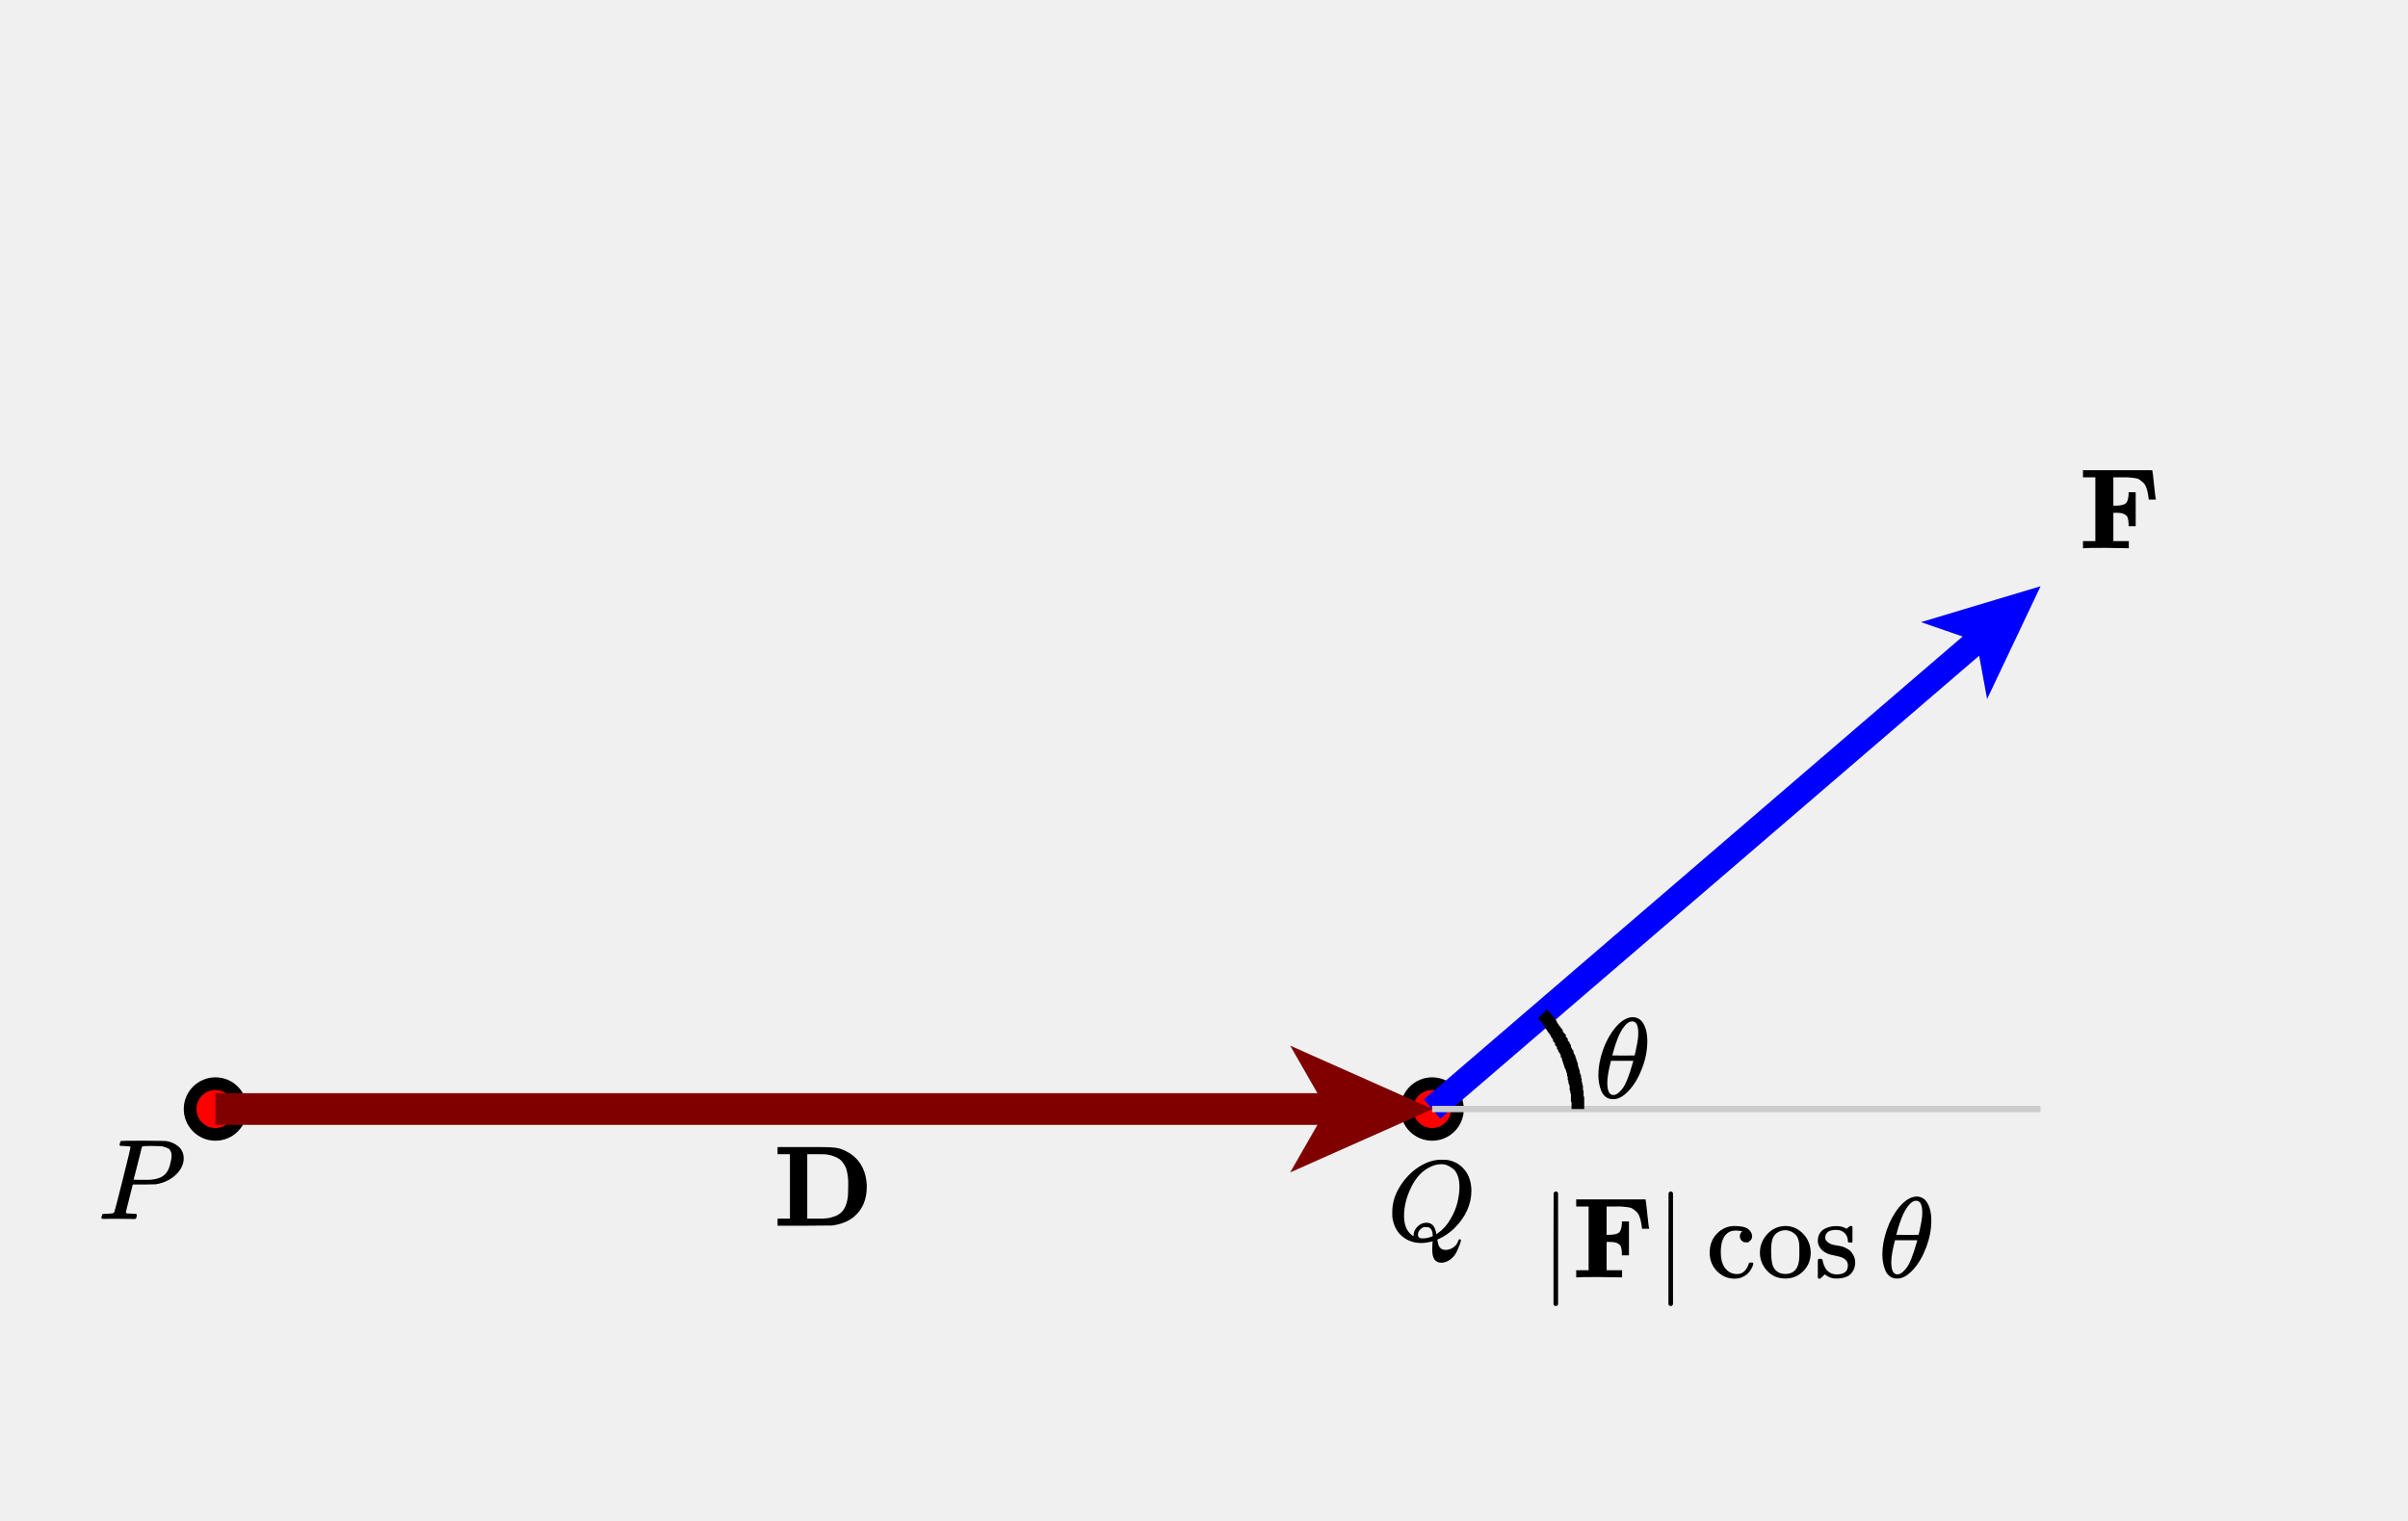
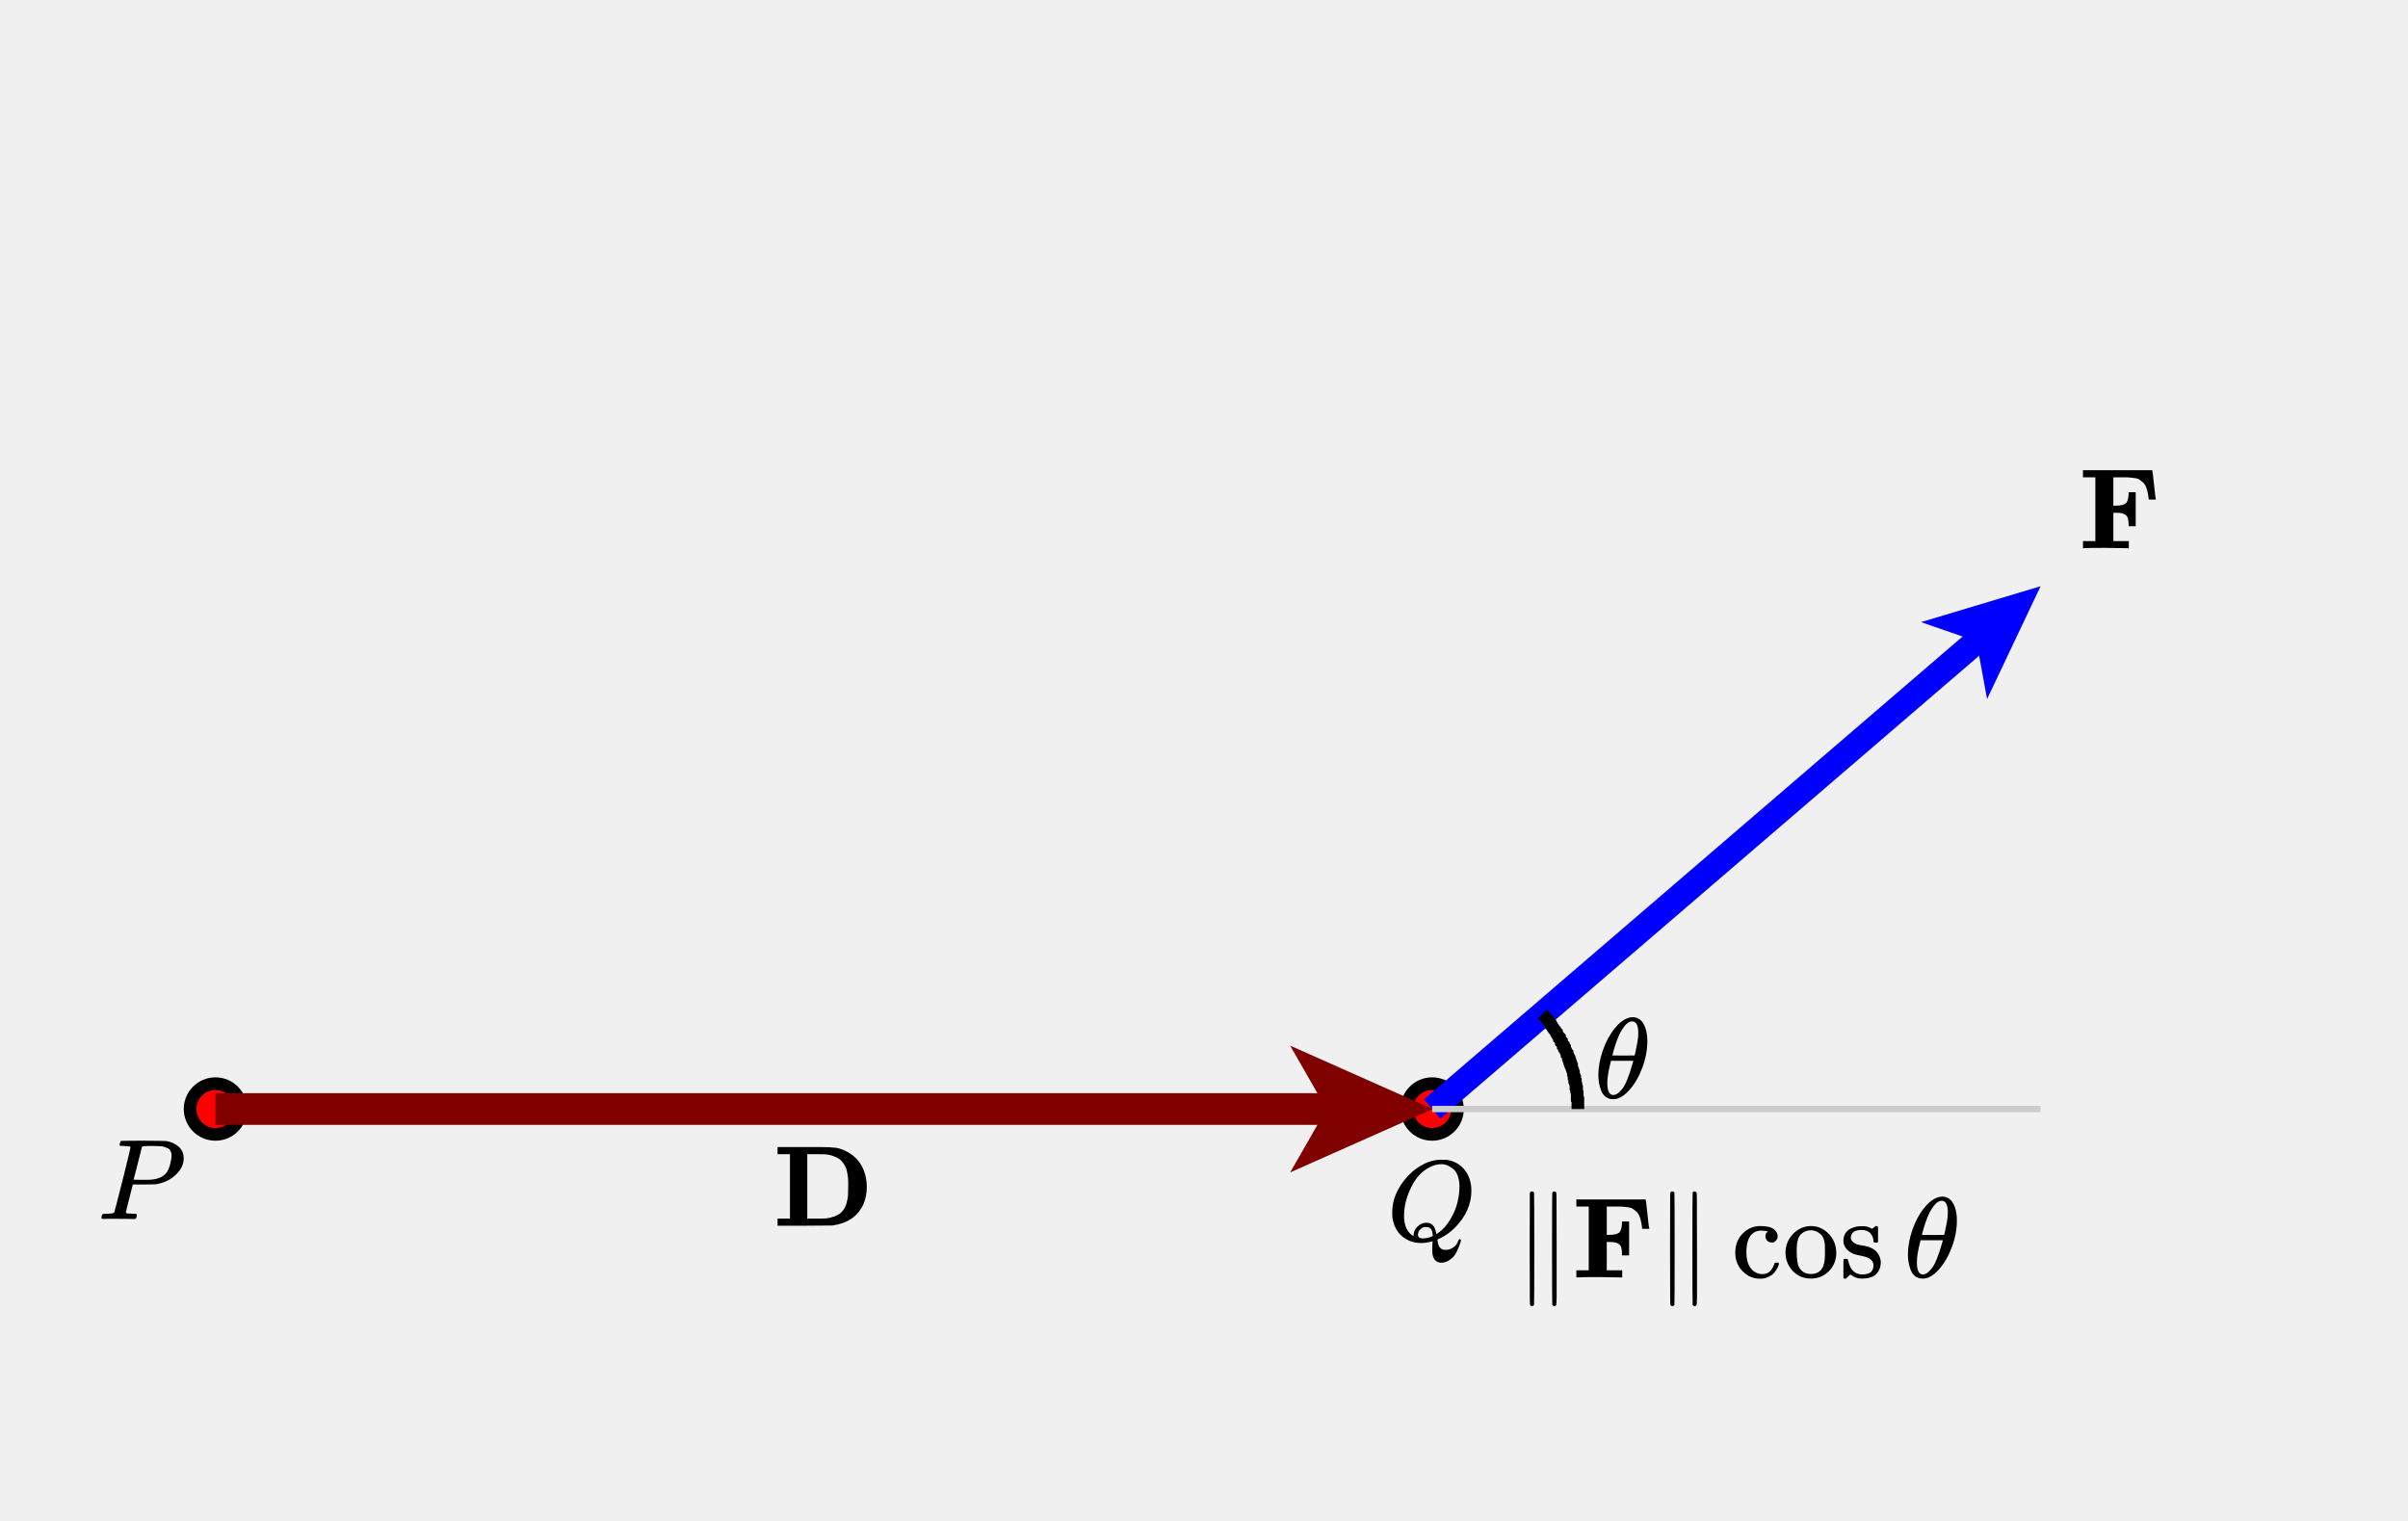
<svg xmlns="http://www.w3.org/2000/svg" xmlns:xlink="http://www.w3.org/1999/xlink" id="prefigure-work-figure" width="380" height="240" viewBox="0 0 380 240">
  <defs>
    <clipPath id="prefigure-work-__clipPath-0">
      <rect x="10.0" y="10.0" width="360.0" height="220.0" />
    </clipPath>
    <clipPath id="prefigure-work-__clipPath-1">
      <rect x="10.0" y="10.0" width="360.0" height="220.0" />
    </clipPath>
    <marker id="prefigure-work-arrow-head-end-5_None_24_60-maroon" markerWidth="22.5" markerHeight="20.0" markerUnits="userSpaceOnUse" orient="auto" refX="16.3" refY="10.0">
      <path d="M 22.5 10.0L 0.0 20.0L 4.3 12.5L 4.3 7.5L 0.0 0.0Z" fill="maroon" stroke="none" />
    </marker>
    <marker id="prefigure-work-arrow-head-end-5_None_24_60-maroon-outline" markerWidth="26.5" markerHeight="24.0" markerUnits="userSpaceOnUse" orient="auto" refX="18.3" refY="12.0">
      <path d="M 25.3 13.8 L 2.8 23.8 A 2 2 0 0 1 0.0 22.0 L 0.0 2.0 A 2 2 0 0 1 2.8 0.2 L 25.3 10.2 A 2 2 0 0 1 25.3 13.8 Z" fill="white" stroke="none" />
    </marker>
    <marker id="prefigure-work-arrow-head-end-4_None_24_60-blue" markerWidth="18.0" markerHeight="16.0" markerUnits="userSpaceOnUse" orient="auto" refX="13.1" refY="8.0">
      <path d="M 18.0 8.0L 0.0 16.0L 3.5 10.0L 3.5 6.0L 0.0 0.0Z" fill="blue" stroke="none" />
    </marker>
    <marker id="prefigure-work-arrow-head-end-4_None_24_60-blue-outline" markerWidth="22.0" markerHeight="20.0" markerUnits="userSpaceOnUse" orient="auto" refX="15.1" refY="10.0">
      <path d="M 20.8 11.8 L 2.8 19.8 A 2 2 0 0 1 0.0 18.0 L 0.0 2.0 A 2 2 0 0 1 2.8 0.2 L 20.8 8.2 A 2 2 0 0 1 20.8 11.8 Z" fill="white" stroke="none" />
    </marker>
    <marker id="prefigure-work-arrow-head-start-5_None_24_60-maroon" markerWidth="22.5" markerHeight="20.0" markerUnits="userSpaceOnUse" orient="auto" refX="6.2" refY="10.0">
      <g transform="rotate(180, 11.25, 10.0)">
        <path d="M 22.5 10.0L 0.0 20.0L 4.3 12.5L 4.3 7.5L 0.0 0.0Z" fill="maroon" stroke="none" />
      </g>
    </marker>
    <marker id="prefigure-work-arrow-head-start-5_None_24_60-maroon-outline" markerWidth="26.5" markerHeight="24.0" markerUnits="userSpaceOnUse" orient="auto" refX="8.2" refY="12.0">
      <g transform="rotate(180, 13.25, 12.0)">
        <path d="M 25.3 13.8 L 2.8 23.8 A 2 2 0 0 1 0.0 22.0 L 0.0 2.0 A 2 2 0 0 1 2.8 0.2 L 25.3 10.2 A 2 2 0 0 1 25.3 13.8 Z" fill="white" stroke="none" />
      </g>
    </marker>
    <marker id="prefigure-work-arrow-head-start-4_None_24_60-blue" markerWidth="18.0" markerHeight="16.0" markerUnits="userSpaceOnUse" orient="auto" refX="4.9" refY="8.0">
      <g transform="rotate(180, 9.0, 8.0)">
        <path d="M 18.0 8.0L 0.0 16.0L 3.5 10.0L 3.5 6.0L 0.0 0.0Z" fill="blue" stroke="none" />
      </g>
    </marker>
    <marker id="prefigure-work-arrow-head-start-4_None_24_60-blue-outline" markerWidth="22.0" markerHeight="20.0" markerUnits="userSpaceOnUse" orient="auto" refX="6.9" refY="10.0">
      <g transform="rotate(180, 11.0, 10.0)">
        <path d="M 20.8 11.8 L 2.8 19.8 A 2 2 0 0 1 0.0 18.0 L 0.0 2.0 A 2 2 0 0 1 2.8 0.2 L 20.8 8.2 A 2 2 0 0 1 20.8 11.8 Z" fill="white" stroke="none" />
      </g>
    </marker>
  </defs>
  <g id="prefigure-work-point-p">
    <g transform="translate(29.0,180.0) translate(-13.6,-0.0)">
      <g id="prefigure-work-__g-0">
        <svg style="vertical-align: 0.000px" width="13.592px" height="12.360px" role="img" focusable="false" viewBox="0 -683 751 683" x="0.0" y="0.0">
          <defs>
            <path id="prefigure-work-MJX-2-TEX-I-1D443" d="M287 628Q287 635 230 637Q206 637 199 638T192 648Q192 649 194 659Q200 679 203 681T397 683Q587 682 600 680Q664 669 707 631T751 530Q751 453 685 389Q616 321 507 303Q500 302 402 301H307L277 182Q247 66 247 59Q247 55 248 54T255 50T272 48T305 46H336Q342 37 342 35Q342 19 335 5Q330 0 319 0Q316 0 282 1T182 2Q120 2 87 2T51 1Q33 1 33 11Q33 13 36 25Q40 41 44 43T67 46Q94 46 127 49Q141 52 146 61Q149 65 218 339T287 628ZM645 554Q645 567 643 575T634 597T609 619T560 635Q553 636 480 637Q463 637 445 637T416 636T404 636Q391 635 386 627Q384 621 367 550T332 412T314 344Q314 342 395 342H407H430Q542 342 590 392Q617 419 631 471T645 554Z" />
          </defs>
          <g stroke="currentColor" fill="currentColor" stroke-width="0" transform="scale(1,-1)">
            <g data-mml-node="math">
              <g data-mml-node="mi" data-semantic-type="identifier" data-semantic-role="latinletter" data-semantic-font="italic" data-semantic-annotation="clearspeak:simple" data-semantic-id="0" data-semantic-speech="upper P">
                <use data-c="1D443" xlink:href="#prefigure-work-MJX-2-TEX-I-1D443" />
              </g>
            </g>
          </g>
        </svg>
      </g>
    </g>
    <circle cx="34.0" cy="175.0" r="4" stroke="black" stroke-width="2" fill="red" />
  </g>
  <g id="prefigure-work-point-q">
    <g transform="translate(226.0,183.0) translate(-7.2,-0.0)">
      <g id="prefigure-work-__g-1">
        <svg style="vertical-align: -3.512px" width="14.320px" height="16.256px" role="img" focusable="false" viewBox="0 -704 791 898" x="0.0" y="0.0">
          <defs>
            <path id="prefigure-work-MJX-3-TEX-I-1D444" d="M399 -80Q399 -47 400 -30T402 -11V-7L387 -11Q341 -22 303 -22Q208 -22 138 35T51 201Q50 209 50 244Q50 346 98 438T227 601Q351 704 476 704Q514 704 524 703Q621 689 680 617T740 435Q740 255 592 107Q529 47 461 16L444 8V3Q444 2 449 -24T470 -66T516 -82Q551 -82 583 -60T625 -3Q631 11 638 11Q647 11 649 2Q649 -6 639 -34T611 -100T557 -165T481 -194Q399 -194 399 -87V-80ZM636 468Q636 523 621 564T580 625T530 655T477 665Q429 665 379 640Q277 591 215 464T153 216Q153 110 207 59Q231 38 236 38V46Q236 86 269 120T347 155Q372 155 390 144T417 114T429 82T435 55L448 64Q512 108 557 185T619 334T636 468ZM314 18Q362 18 404 39L403 49Q399 104 366 115Q354 117 347 117Q344 117 341 117T337 118Q317 118 296 98T274 52Q274 18 314 18Z" />
          </defs>
          <g stroke="currentColor" fill="currentColor" stroke-width="0" transform="scale(1,-1)">
            <g data-mml-node="math">
              <g data-mml-node="mi" data-semantic-type="identifier" data-semantic-role="latinletter" data-semantic-font="italic" data-semantic-annotation="clearspeak:simple" data-semantic-id="0" data-semantic-speech="upper Q">
                <use data-c="1D444" xlink:href="#prefigure-work-MJX-3-TEX-I-1D444" />
              </g>
            </g>
          </g>
        </svg>
      </g>
    </g>
    <circle cx="226.0" cy="175.0" r="4" stroke="black" stroke-width="2" fill="red" />
  </g>
  <g id="prefigure-work-vec-d">
    <g transform="translate(130.0,181.0) translate(-8.0,-0.0)">
      <g id="prefigure-work-__g-2">
        <svg style="vertical-align: 0.000px" width="15.960px" height="12.416px" role="img" focusable="false" viewBox="0 -686 882 686" x="0.0" y="0.0">
          <defs>
            <path id="prefigure-work-MJX-4-TEX-B-1D403" d="M39 624V686H270H310H408Q500 686 545 680T638 649Q768 584 805 438Q817 388 817 338Q817 171 702 75Q628 17 515 2Q504 1 270 0H39V62H147V624H39ZM655 337Q655 370 655 390T650 442T639 494T616 540T580 580T526 607T451 623Q443 624 368 624H298V62H377H387H407Q445 62 472 65T540 83T606 129Q629 156 640 195T653 262T655 337Z" />
          </defs>
          <g stroke="currentColor" fill="currentColor" stroke-width="0" transform="scale(1,-1)">
            <g data-mml-node="math">
              <g data-mml-node="TeXAtom" data-mjx-texclass="ORD">
                <g data-mml-node="mi" data-semantic-type="identifier" data-semantic-role="latinletter" data-semantic-font="bold" data-semantic-annotation="clearspeak:simple" data-semantic-id="0" data-semantic-attributes="texclass:ORD" data-semantic-speech="bold upper D">
                  <use data-c="1D403" xlink:href="#prefigure-work-MJX-4-TEX-B-1D403" />
                </g>
              </g>
            </g>
          </g>
        </svg>
      </g>
    </g>
    <path stroke="maroon" stroke-width="5" fill="none" marker-end="url(#prefigure-work-arrow-head-end-5_None_24_60-maroon)" d="M 34.0 175.0 L 219.9 175.0" />
  </g>
  <g id="prefigure-work-vec-f">
    <g transform="translate(328.0,86.5) translate(0.0,-12.3)">
      <g id="prefigure-work-__g-3">
        <svg style="vertical-align: 0.000px" width="13.104px" height="12.304px" role="img" focusable="false" viewBox="0 -680 724 680" x="0.0" y="0.0">
          <defs>
            <path id="prefigure-work-MJX-5-TEX-B-1D405" d="M425 0L228 3Q63 3 51 0H39V62H147V618H39V680H644V676Q647 670 659 552T675 428V424H613Q613 433 605 477Q599 511 589 535T562 574T530 599T488 612T441 617T387 618H368H304V371H333Q389 373 411 390T437 468V488H499V192H437V212Q436 244 430 263T408 292T378 305T333 309H304V62H439V0H425Z" />
          </defs>
          <g stroke="currentColor" fill="currentColor" stroke-width="0" transform="scale(1,-1)">
            <g data-mml-node="math">
              <g data-mml-node="TeXAtom" data-mjx-texclass="ORD">
                <g data-mml-node="mi" data-semantic-type="identifier" data-semantic-role="latinletter" data-semantic-font="bold" data-semantic-annotation="clearspeak:simple" data-semantic-id="0" data-semantic-attributes="texclass:ORD" data-semantic-speech="bold upper F">
                  <use data-c="1D405" xlink:href="#prefigure-work-MJX-5-TEX-B-1D405" />
                </g>
              </g>
            </g>
          </g>
        </svg>
      </g>
    </g>
    <path stroke="blue" stroke-width="4" fill="none" marker-end="url(#prefigure-work-arrow-head-end-4_None_24_60-blue)" d="M 226.0 175.0 L 318.3 95.7" />
  </g>
  <line id="prefigure-work-ref-line" x1="226.0" y1="175.0" x2="322.0" y2="175.0" stroke="#ccc" stroke-width="1" fill="none" />
  <g id="prefigure-work-angle-theta">
    <g transform="translate(251.6,167.0) translate(0.0,-6.5)">
      <g id="prefigure-work-__g-4">
        <svg style="vertical-align: -0.184px" width="8.488px" height="12.944px" role="img" focusable="false" viewBox="0 -705 469 715" x="0.0" y="0.0">
          <defs>
            <path id="prefigure-work-MJX-6-TEX-I-1D703" d="M35 200Q35 302 74 415T180 610T319 704Q320 704 327 704T339 705Q393 701 423 656Q462 596 462 495Q462 380 417 261T302 66T168 -10H161Q125 -10 99 10T60 63T41 130T35 200ZM383 566Q383 668 330 668Q294 668 260 623T204 521T170 421T157 371Q206 370 254 370L351 371Q352 372 359 404T375 484T383 566ZM113 132Q113 26 166 26Q181 26 198 36T239 74T287 161T335 307L340 324H145Q145 321 136 286T120 208T113 132Z" />
          </defs>
          <g stroke="currentColor" fill="currentColor" stroke-width="0" transform="scale(1,-1)">
            <g data-mml-node="math">
              <g data-mml-node="mi" data-semantic-type="identifier" data-semantic-role="greekletter" data-semantic-font="italic" data-semantic-annotation="clearspeak:simple" data-semantic-id="0" data-semantic-speech="theta">
                <use data-c="1D703" xlink:href="#prefigure-work-MJX-6-TEX-I-1D703" />
              </g>
            </g>
          </g>
        </svg>
      </g>
    </g>
    <path stroke="black" stroke-width="2" fill="none" d="M 243.4 160.0 L 243.5 160.1 L 243.7 160.3 L 243.8 160.4 L 243.9 160.5 L 244.0 160.6 L 244.1 160.8 L 244.2 160.9 L 244.3 161.0 L 244.4 161.2 L 244.5 161.3 L 244.6 161.4 L 244.7 161.5 L 244.8 161.7 L 244.8 161.8 L 244.9 161.9 L 245.0 162.1 L 245.1 162.2 L 245.2 162.4 L 245.3 162.5 L 245.4 162.6 L 245.5 162.8 L 245.6 162.9 L 245.6 163.0 L 245.7 163.2 L 245.8 163.3 L 245.9 163.5 L 246.0 163.6 L 246.1 163.7 L 246.1 163.9 L 246.2 164.0 L 246.3 164.2 L 246.4 164.3 L 246.4 164.5 L 246.5 164.6 L 246.6 164.8 L 246.7 164.9 L 246.7 165.1 L 246.8 165.2 L 246.9 165.3 L 246.9 165.5 L 247.0 165.6 L 247.1 165.8 L 247.1 165.9 L 247.2 166.1 L 247.3 166.2 L 247.3 166.4 L 247.4 166.5 L 247.5 166.7 L 247.5 166.9 L 247.6 167.0 L 247.6 167.2 L 247.7 167.3 L 247.7 167.5 L 247.8 167.6 L 247.8 167.8 L 247.9 167.9 L 247.9 168.1 L 248.0 168.2 L 248.0 168.4 L 248.1 168.6 L 248.1 168.7 L 248.2 168.9 L 248.2 169.0 L 248.3 169.2 L 248.3 169.3 L 248.3 169.5 L 248.4 169.7 L 248.4 169.8 L 248.4 170.0 L 248.5 170.1 L 248.5 170.3 L 248.5 170.5 L 248.6 170.6 L 248.6 170.8 L 248.6 170.9 L 248.7 171.1 L 248.7 171.3 L 248.7 171.4 L 248.7 171.6 L 248.8 171.7 L 248.8 171.9 L 248.8 172.1 L 248.8 172.2 L 248.9 172.4 L 248.9 172.6 L 248.9 172.7 L 248.9 172.9 L 248.9 173.0 L 248.9 173.2 L 248.9 173.4 L 249.0 173.5 L 249.0 173.7 L 249.0 173.9 L 249.0 174.0 L 249.0 174.2 L 249.0 174.3 L 249.0 174.5 L 249.0 174.7 L 249.0 174.8 L 249.0 175.0" />
  </g>
-   <g id="prefigure-work-label-cos" transform="translate(274.0,197.0) translate(-31.0,-9.0)">
+   <g id="prefigure-work-label-cos" transform="translate(274.0,197.0) translate(-35.0,-9.0)">
    <g id="prefigure-work-__g-5">
-       <svg style="vertical-align: -4.512px" width="61.904px" height="18.080px" role="img" focusable="false" viewBox="0 -749.5 3420.3 999" x="0.0" y="0.0">
+       <svg style="vertical-align: -4.528px" width="69.944px" height="18.096px" role="img" focusable="false" viewBox="0 -750 3864.3 1000" x="0.0" y="0.0">
        <defs>
-           <path id="prefigure-work-MJX-7-TEX-N-7C" d="M139 -249H137Q125 -249 119 -235V251L120 737Q130 750 139 750Q152 750 159 735V-235Q151 -249 141 -249H139Z" />
+           <path id="prefigure-work-MJX-7-TEX-N-2225" d="M133 736Q138 750 153 750Q164 750 170 739Q172 735 172 250T170 -239Q164 -250 152 -250Q144 -250 138 -244L137 -243Q133 -241 133 -179T132 250Q132 731 133 736ZM329 739Q334 750 346 750Q353 750 361 744L362 743Q366 741 366 679T367 250T367 -178T362 -243L361 -244Q355 -250 347 -250Q335 -250 329 -239Q327 -235 327 250T329 739Z" />
          <path id="prefigure-work-MJX-7-TEX-B-1D405" d="M425 0L228 3Q63 3 51 0H39V62H147V618H39V680H644V676Q647 670 659 552T675 428V424H613Q613 433 605 477Q599 511 589 535T562 574T530 599T488 612T441 617T387 618H368H304V371H333Q389 373 411 390T437 468V488H499V192H437V212Q436 244 430 263T408 292T378 305T333 309H304V62H439V0H425Z" />
          <path id="prefigure-work-MJX-7-TEX-N-2062" d="" />
          <path id="prefigure-work-MJX-7-TEX-N-63" d="M370 305T349 305T313 320T297 358Q297 381 312 396Q317 401 317 402T307 404Q281 408 258 408Q209 408 178 376Q131 329 131 219Q131 137 162 90Q203 29 272 29Q313 29 338 55T374 117Q376 125 379 127T395 129H409Q415 123 415 120Q415 116 411 104T395 71T366 33T318 2T249 -11Q163 -11 99 53T34 214Q34 318 99 383T250 448T370 421T404 357Q404 334 387 320Z" />
          <path id="prefigure-work-MJX-7-TEX-N-6F" d="M28 214Q28 309 93 378T250 448Q340 448 405 380T471 215Q471 120 407 55T250 -10Q153 -10 91 57T28 214ZM250 30Q372 30 372 193V225V250Q372 272 371 288T364 326T348 362T317 390T268 410Q263 411 252 411Q222 411 195 399Q152 377 139 338T126 246V226Q126 130 145 91Q177 30 250 30Z" />
          <path id="prefigure-work-MJX-7-TEX-N-73" d="M295 316Q295 356 268 385T190 414Q154 414 128 401Q98 382 98 349Q97 344 98 336T114 312T157 287Q175 282 201 278T245 269T277 256Q294 248 310 236T342 195T359 133Q359 71 321 31T198 -10H190Q138 -10 94 26L86 19L77 10Q71 4 65 -1L54 -11H46H42Q39 -11 33 -5V74V132Q33 153 35 157T45 162H54Q66 162 70 158T75 146T82 119T101 77Q136 26 198 26Q295 26 295 104Q295 133 277 151Q257 175 194 187T111 210Q75 227 54 256T33 318Q33 357 50 384T93 424T143 442T187 447H198Q238 447 268 432L283 424L292 431Q302 440 314 448H322H326Q329 448 335 442V310L329 304H301Q295 310 295 316Z" />
          <path id="prefigure-work-MJX-7-TEX-N-2061" d="" />
          <path id="prefigure-work-MJX-7-TEX-I-1D703" d="M35 200Q35 302 74 415T180 610T319 704Q320 704 327 704T339 705Q393 701 423 656Q462 596 462 495Q462 380 417 261T302 66T168 -10H161Q125 -10 99 10T60 63T41 130T35 200ZM383 566Q383 668 330 668Q294 668 260 623T204 521T170 421T157 371Q206 370 254 370L351 371Q352 372 359 404T375 484T383 566ZM113 132Q113 26 166 26Q181 26 198 36T239 74T287 161T335 307L340 324H145Q145 321 136 286T120 208T113 132Z" />
        </defs>
        <g stroke="currentColor" fill="currentColor" stroke-width="0" transform="scale(1,-1)">
-           <g data-mml-node="math" data-semantic-type="infixop" data-semantic-role="implicit" data-semantic-annotation="clearspeak:unit" data-semantic-id="10" data-semantic-children="6,8" data-semantic-content="9" data-semantic-speech="StartAbsoluteValue bold upper F EndAbsoluteValue cosine theta">
-             <g data-mml-node="mrow" data-semantic-type="fenced" data-semantic-role="neutral" data-semantic-id="6" data-semantic-children="1" data-semantic-content="0,2" data-semantic-parent="10" data-semantic-speech="StartAbsoluteValue bold upper F EndAbsoluteValue">
-               <g data-mml-node="mo" data-semantic-type="fence" data-semantic-role="neutral" data-semantic-id="0" data-semantic-parent="6" data-semantic-attributes="texclass:ORD" data-semantic-operator="fenced" data-semantic-speech="vertical bar" transform="translate(0 -0.5)">
-                 <use data-c="7C" xlink:href="#prefigure-work-MJX-7-TEX-N-7C" />
+           <g data-mml-node="math" data-semantic-type="infixop" data-semantic-role="implicit" data-semantic-annotation="clearspeak:unit" data-semantic-id="10" data-semantic-children="6,8" data-semantic-content="9" data-semantic-speech="StartMetric bold upper F EndMetric cosine theta">
+             <g data-mml-node="mrow" data-semantic-type="fenced" data-semantic-role="metric" data-semantic-id="6" data-semantic-children="1" data-semantic-content="0,2" data-semantic-parent="10" data-semantic-speech="StartMetric bold upper F EndMetric">
+               <g data-mml-node="mo" data-semantic-type="fence" data-semantic-role="metric" data-semantic-id="0" data-semantic-parent="6" data-semantic-attributes="texclass:ORD" data-semantic-operator="fenced" data-semantic-speech="parallel to">
+                 <use data-c="2225" xlink:href="#prefigure-work-MJX-7-TEX-N-2225" />
              </g>
-               <g data-mml-node="TeXAtom" data-mjx-texclass="ORD" transform="translate(278,0)">
+               <g data-mml-node="TeXAtom" data-mjx-texclass="ORD" transform="translate(500,0)">
                <g data-mml-node="mi" data-semantic-type="identifier" data-semantic-role="latinletter" data-semantic-font="bold" data-semantic-annotation="clearspeak:simple" data-semantic-id="1" data-semantic-parent="6" data-semantic-attributes="texclass:ORD" data-semantic-speech="bold upper F">
                  <use data-c="1D405" xlink:href="#prefigure-work-MJX-7-TEX-B-1D405" />
                </g>
              </g>
-               <g data-mml-node="mo" data-semantic-type="fence" data-semantic-role="neutral" data-semantic-id="2" data-semantic-parent="6" data-semantic-attributes="texclass:ORD" data-semantic-operator="fenced" data-semantic-speech="vertical bar" transform="translate(1002,0) translate(0 -0.5)">
-                 <use data-c="7C" xlink:href="#prefigure-work-MJX-7-TEX-N-7C" />
+               <g data-mml-node="mo" data-semantic-type="fence" data-semantic-role="metric" data-semantic-id="2" data-semantic-parent="6" data-semantic-attributes="texclass:ORD" data-semantic-operator="fenced" data-semantic-speech="parallel to" transform="translate(1224,0)">
+                 <use data-c="2225" xlink:href="#prefigure-work-MJX-7-TEX-N-2225" />
              </g>
            </g>
-             <g data-mml-node="mo" data-semantic-type="operator" data-semantic-role="multiplication" data-semantic-id="9" data-semantic-parent="10" data-semantic-added="true" data-semantic-operator="infixop,⁢" data-semantic-speech="times" transform="translate(1280,0)">
+             <g data-mml-node="mo" data-semantic-type="operator" data-semantic-role="multiplication" data-semantic-id="9" data-semantic-parent="10" data-semantic-added="true" data-semantic-operator="infixop,⁢" data-semantic-speech="times" transform="translate(1724,0)">
              <use data-c="2062" xlink:href="#prefigure-work-MJX-7-TEX-N-2062" />
            </g>
-             <g data-mml-node="mrow" data-semantic-type="appl" data-semantic-role="prefix function" data-semantic-annotation="clearspeak:simple" data-semantic-id="8" data-semantic-children="3,5" data-semantic-content="7,3" data-semantic-parent="10" data-semantic-speech="cosine theta" transform="translate(1446.7,0)">
+             <g data-mml-node="mrow" data-semantic-type="appl" data-semantic-role="prefix function" data-semantic-annotation="clearspeak:simple" data-semantic-id="8" data-semantic-children="3,5" data-semantic-content="7,3" data-semantic-parent="10" data-semantic-speech="cosine theta" transform="translate(1890.7,0)">
              <g data-mml-node="mi" data-semantic-type="function" data-semantic-role="prefix function" data-semantic-font="normal" data-semantic-id="3" data-semantic-parent="8" data-semantic-operator="appl" data-semantic-speech="cosine">
                <use data-c="63" xlink:href="#prefigure-work-MJX-7-TEX-N-63" />
                <use data-c="6F" xlink:href="#prefigure-work-MJX-7-TEX-N-6F" transform="translate(444,0)" />
                <use data-c="73" xlink:href="#prefigure-work-MJX-7-TEX-N-73" transform="translate(944,0)" />
              </g>
              <g data-mml-node="mo" data-semantic-type="punctuation" data-semantic-role="application" data-semantic-id="7" data-semantic-parent="8" data-semantic-attributes="texclass:NONE" data-semantic-operator="appl" data-semantic-speech="of" transform="translate(1338,0)">
                <use data-c="2061" xlink:href="#prefigure-work-MJX-7-TEX-N-2061" />
              </g>
              <g data-mml-node="mi" data-semantic-type="identifier" data-semantic-role="greekletter" data-semantic-font="italic" data-semantic-annotation="clearspeak:simple" data-semantic-id="5" data-semantic-parent="8" data-semantic-speech="theta" transform="translate(1504.7,0)">
                <use data-c="1D703" xlink:href="#prefigure-work-MJX-7-TEX-I-1D703" />
              </g>
            </g>
          </g>
        </g>
      </svg>
    </g>
  </g>
</svg>
